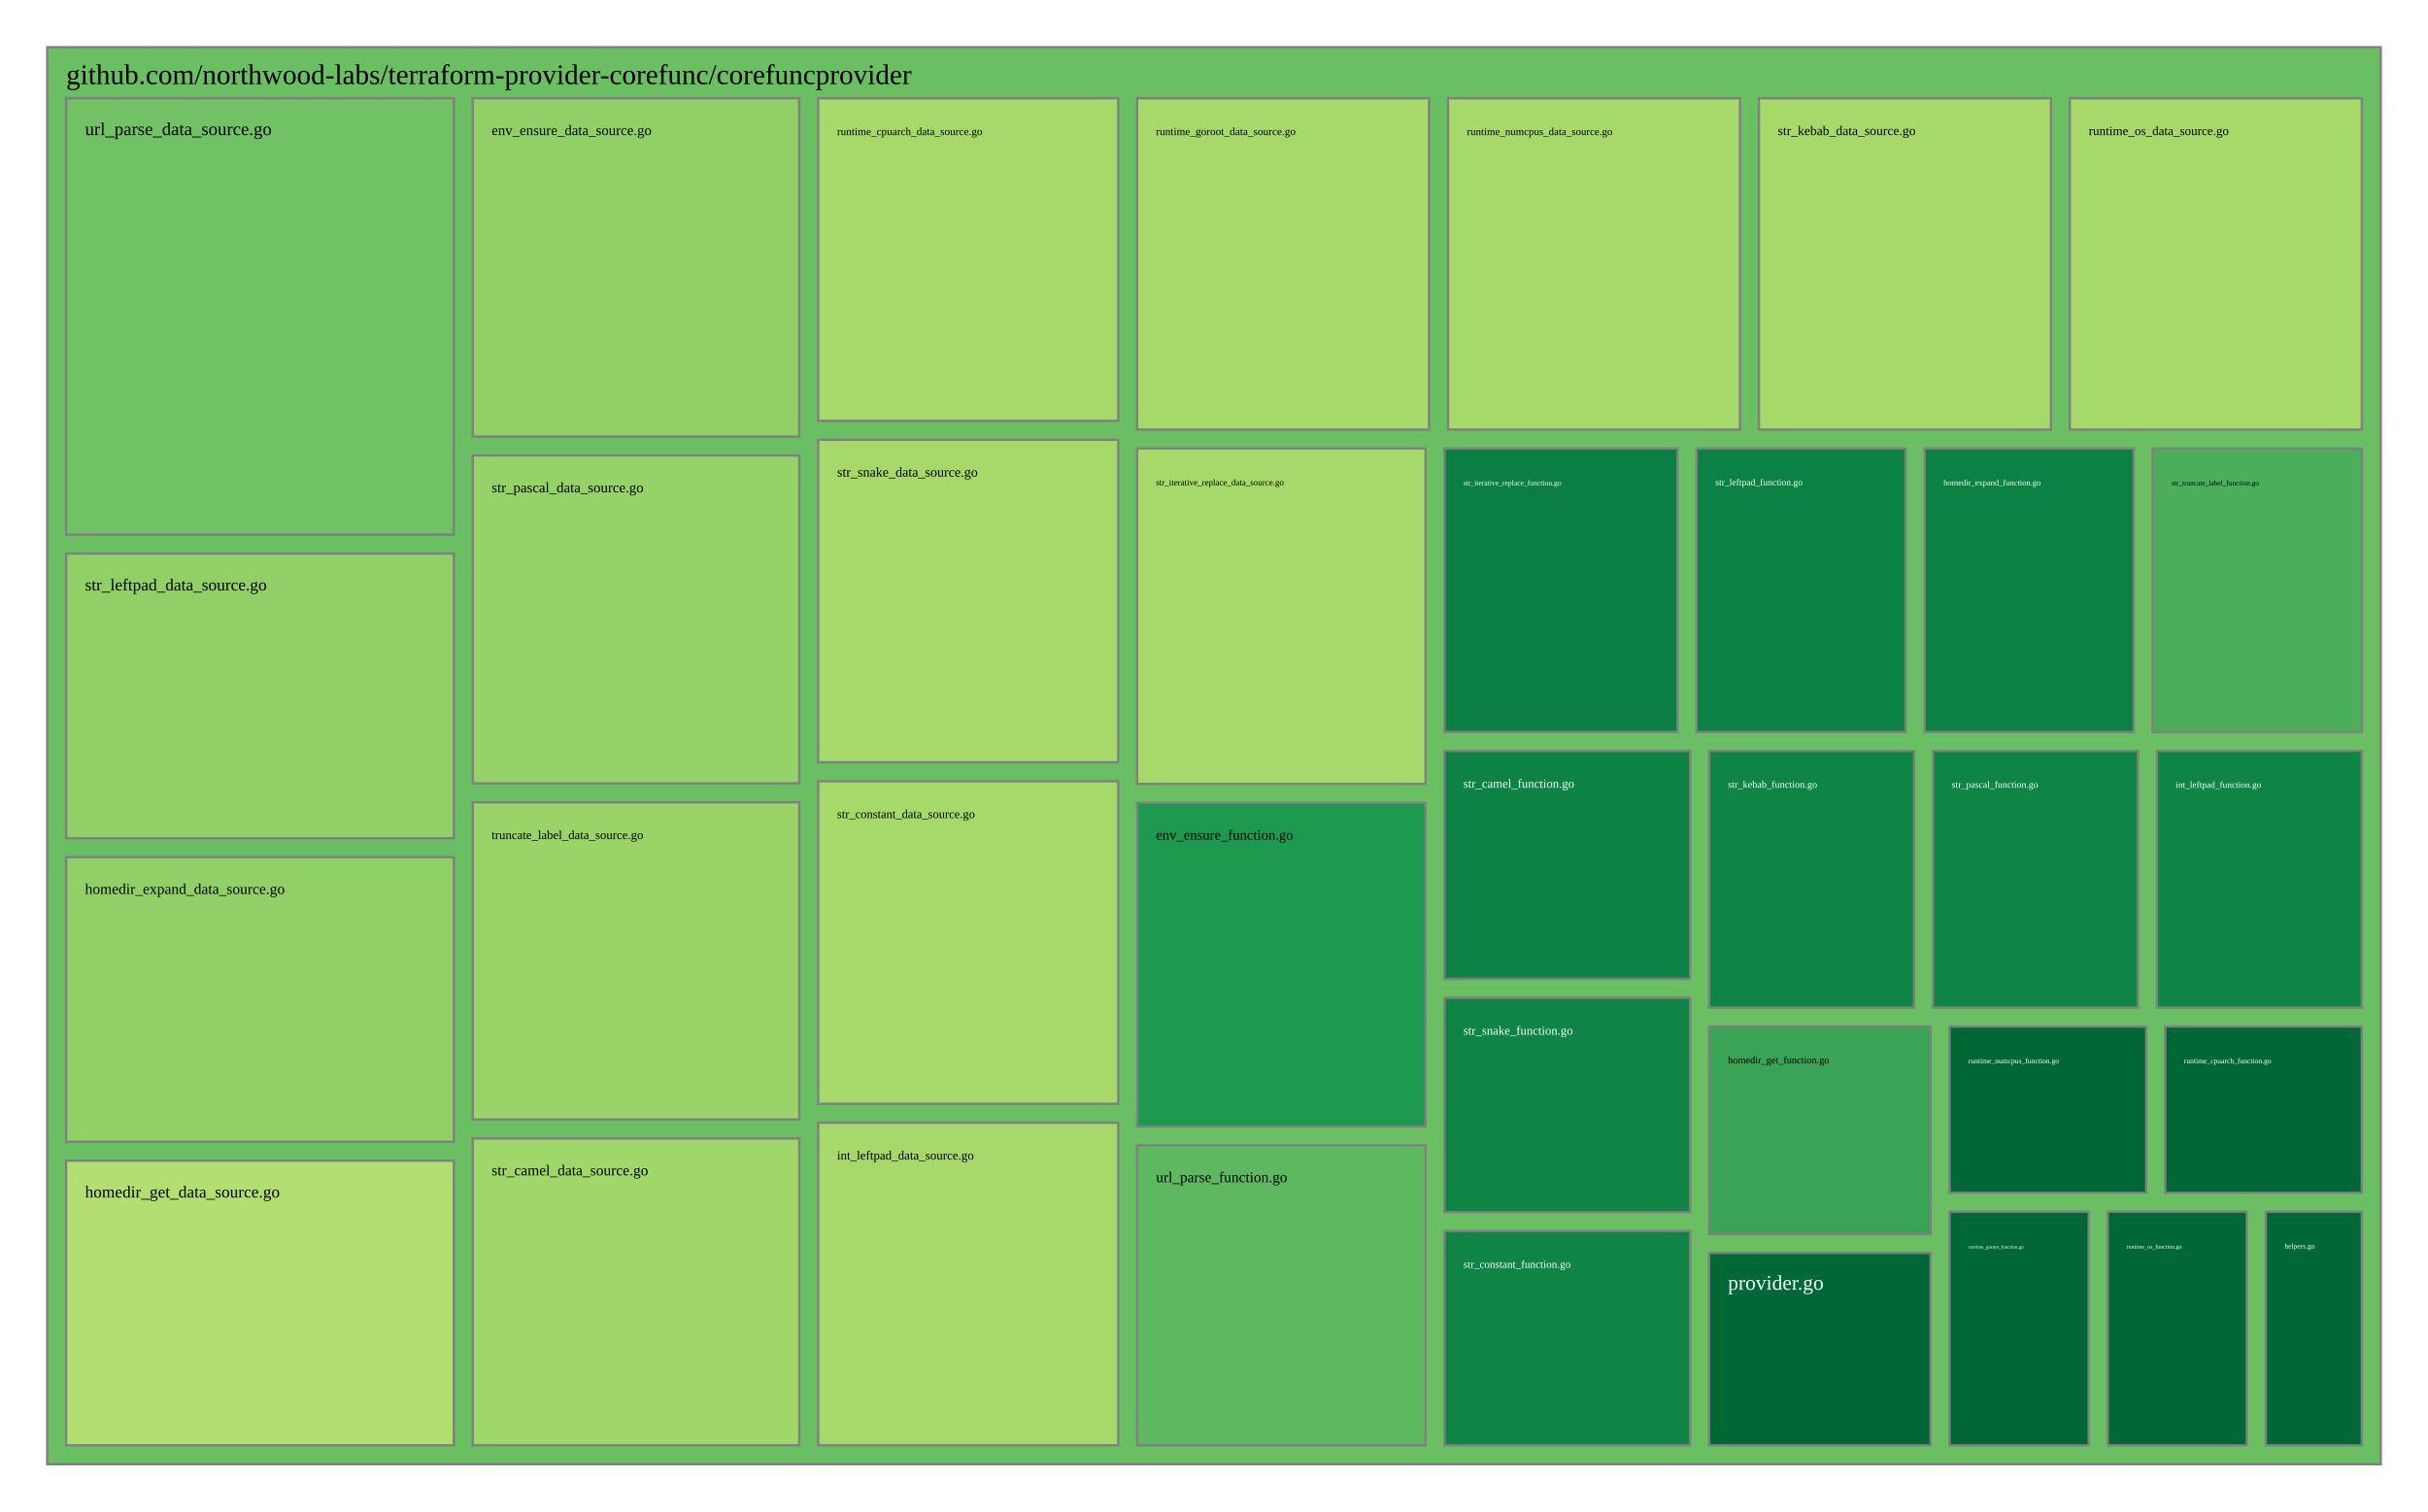
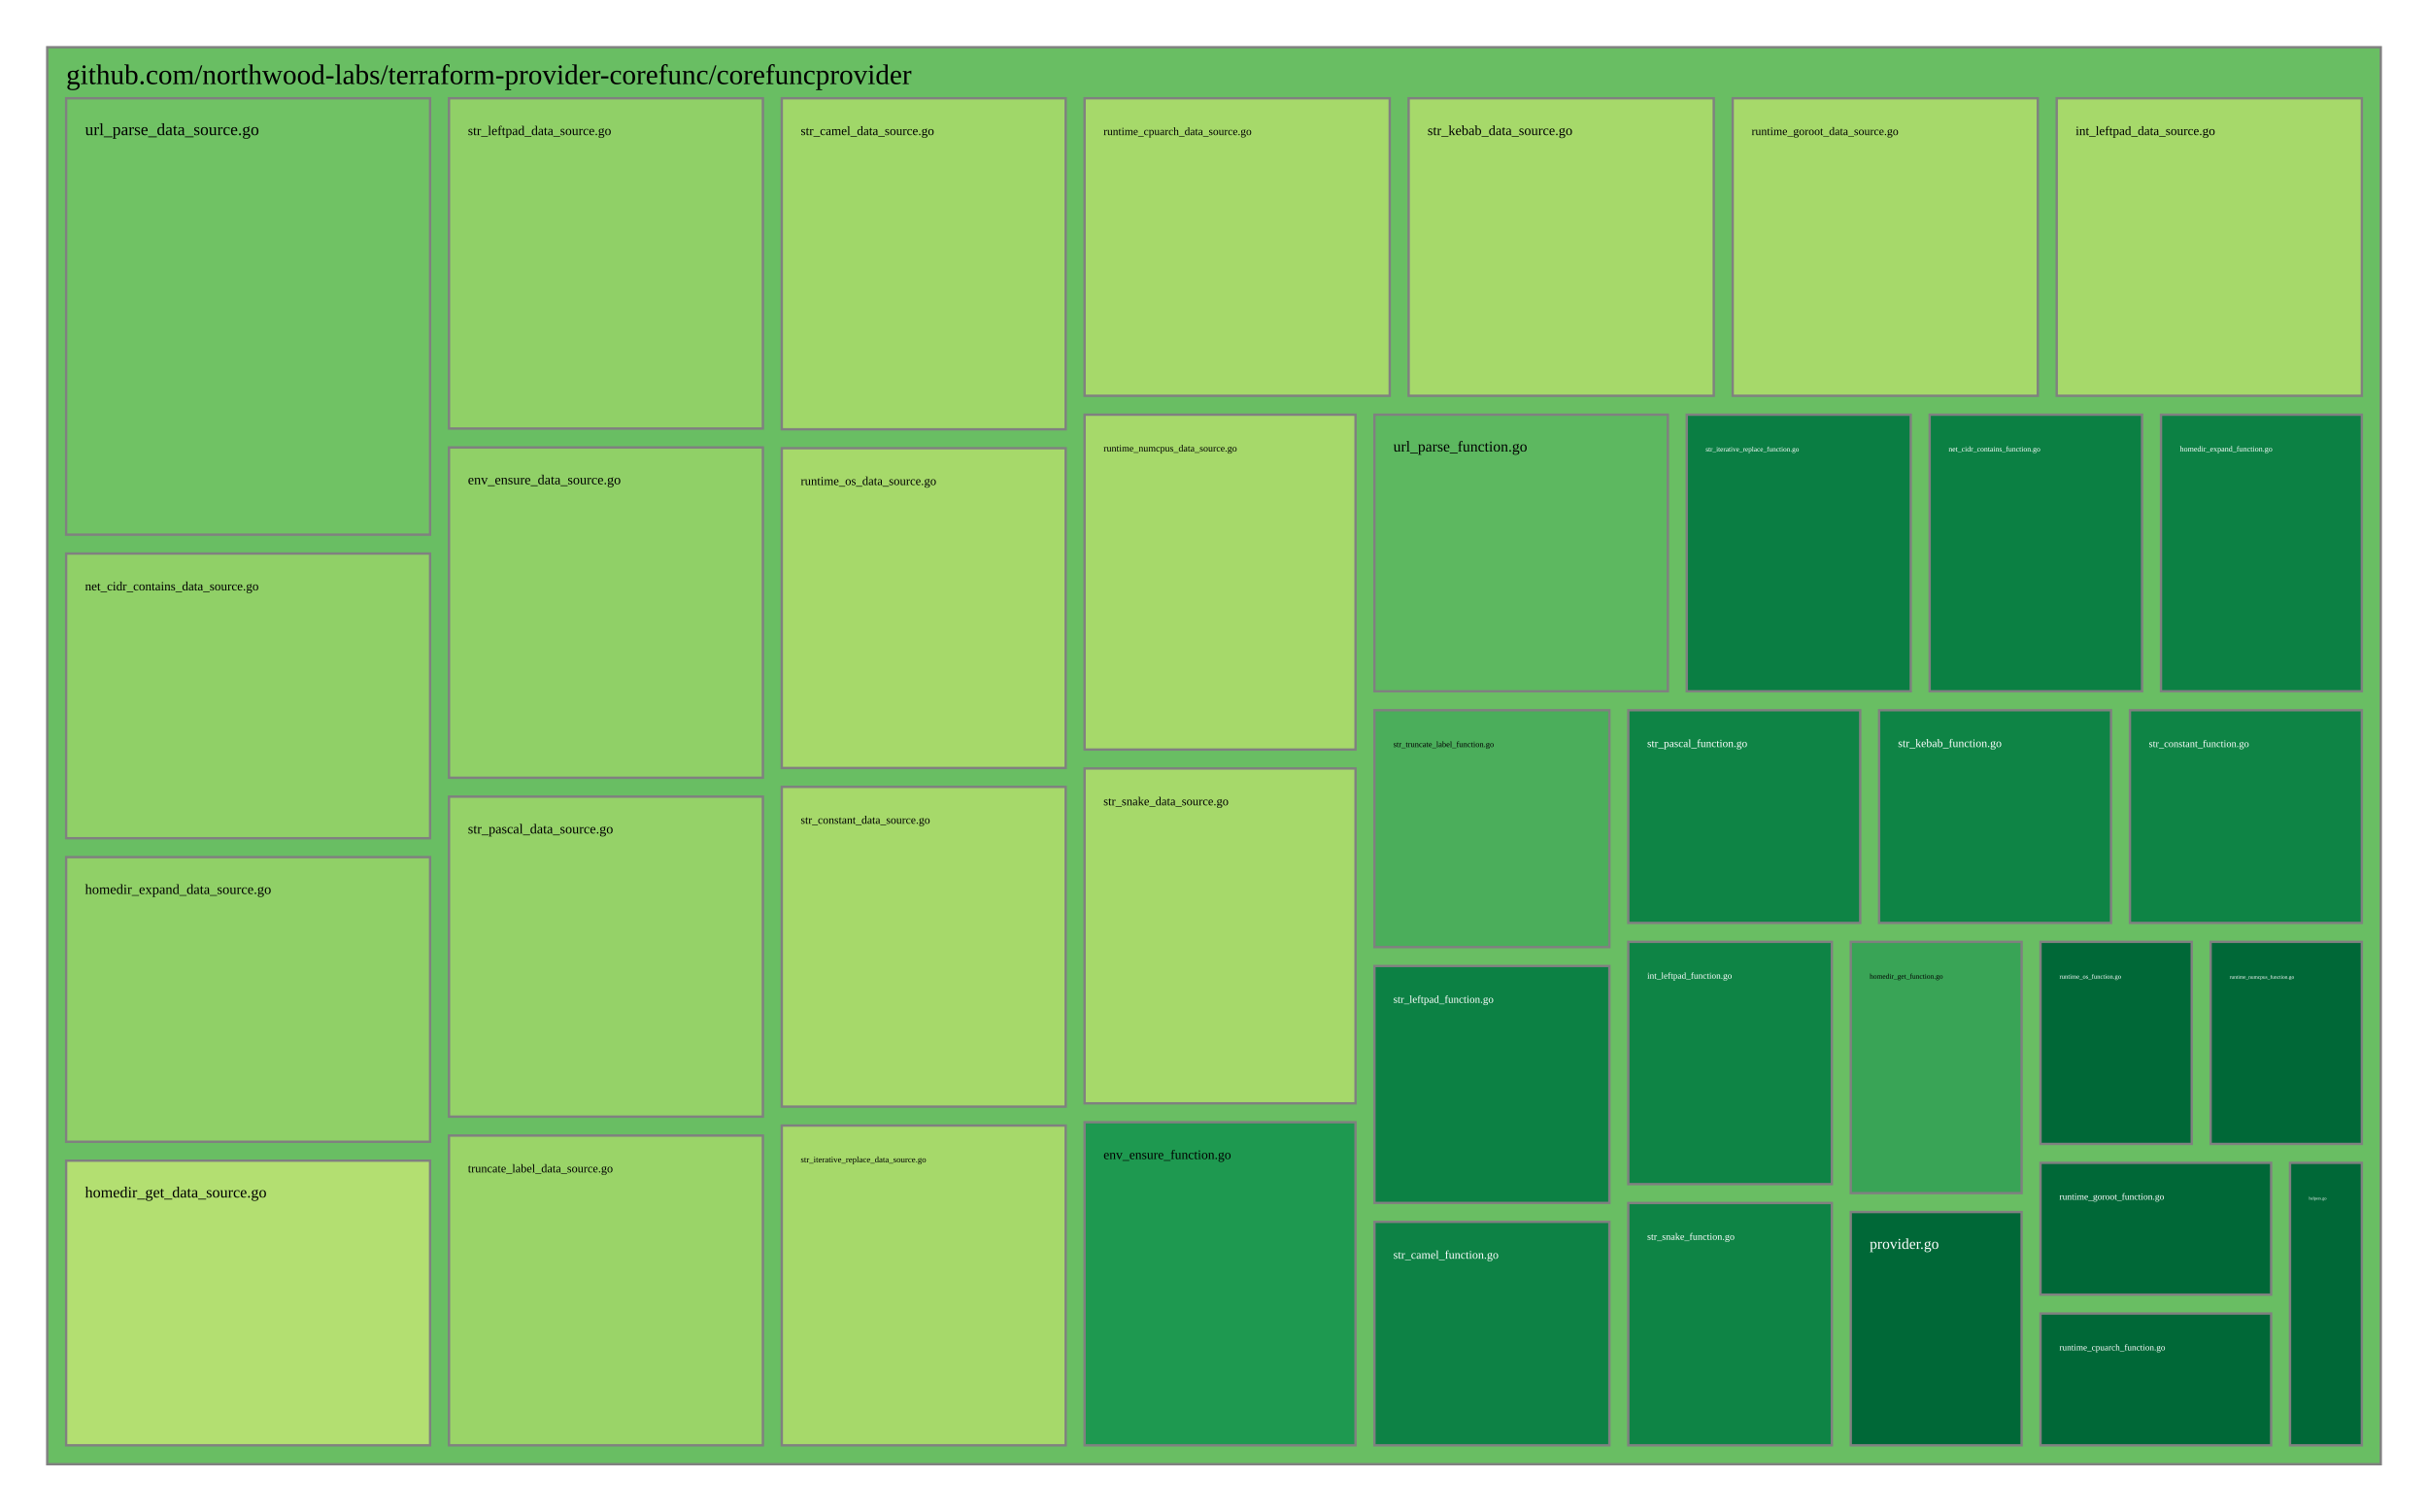
<svg xmlns="http://www.w3.org/2000/svg" viewBox="0 0 1028 640" style="background: white none repeat scroll 0% 0%;">
  <g>
-     <rect x="20" y="20" width="988" height="600" style="fill: rgb(106, 191, 99);opacity:1;fill-opacity:1.00;stroke:rgb(128,128,128);stroke-width:1px;stroke-opacity:1.00;" />
+     <rect x="20" y="20" width="988" height="600" style="fill: rgb(105, 190, 99);opacity:1;fill-opacity:1.00;stroke:rgb(128,128,128);stroke-width:1px;stroke-opacity:1.00;" />
    <text data-notex="1" text-anchor="start" transform="translate(28,35.6) scale(1)" style="font-family: Open Sans, verdana, arial, sans-serif !important; font-size: 12px; fill: rgb(0, 0, 0); fill-opacity: 1.00; white-space: pre;" data-math="N">github.com/northwood-labs/terraform-provider-corefunc/corefuncprovider</text>
  </g>
  <g>
-     <rect x="200.147" y="41.6" width="138.269" height="143.274" style="fill: rgb(144, 208, 103);opacity:1;fill-opacity:1.00;stroke:rgb(128,128,128);stroke-width:1px;stroke-opacity:1.00;" />
-     <text data-notex="1" text-anchor="start" transform="translate(208.147,57.2) scale(0.509453)" style="font-family: Open Sans, verdana, arial, sans-serif !important; font-size: 12px; fill: rgb(0, 0, 0); fill-opacity: 1.00; white-space: pre;" data-math="N">env_ensure_data_source.go</text>
+     <rect x="190.097" y="189.462" width="132.908" height="139.862" style="fill: rgb(144, 208, 103);opacity:1;fill-opacity:1.00;stroke:rgb(128,128,128);stroke-width:1px;stroke-opacity:1.00;" />
+     <text data-notex="1" text-anchor="start" transform="translate(198.0973,205.0617) scale(0.487117)" style="font-family: Open Sans, verdana, arial, sans-serif !important; font-size: 12px; fill: rgb(0, 0, 0); fill-opacity: 1.00; white-space: pre;" data-math="N">env_ensure_data_source.go</text>
  </g>
  <g>
-     <rect x="481.433" y="339.94" width="122.129" height="137.031" style="fill: rgb(30, 153, 80);opacity:1;fill-opacity:1.00;stroke:rgb(128,128,128);stroke-width:1px;stroke-opacity:1.00;" />
-     <text data-notex="1" text-anchor="start" transform="translate(489.4328,355.5399) scale(0.502503)" style="font-family: Open Sans, verdana, arial, sans-serif !important; font-size: 12px; fill: rgb(0, 0, 0); fill-opacity: 1.00; white-space: pre;" data-math="N">env_ensure_function.go</text>
+     <rect x="459.2" y="475.193" width="114.722" height="136.807" style="fill: rgb(30, 153, 80);opacity:1;fill-opacity:1.00;stroke:rgb(128,128,128);stroke-width:1px;stroke-opacity:1.00;" />
+     <text data-notex="1" text-anchor="start" transform="translate(467.2,490.793) scale(0.467432)" style="font-family: Open Sans, verdana, arial, sans-serif !important; font-size: 12px; fill: rgb(0, 0, 0); fill-opacity: 1.00; white-space: pre;" data-math="N">env_ensure_function.go</text>
  </g>
  <g>
-     <rect x="959.312" y="513.068" width="40.688" height="98.932" style="fill: rgb(0, 104, 55);opacity:1;fill-opacity:1.00;stroke:rgb(128,128,128);stroke-width:1px;stroke-opacity:1.00;" />
-     <text data-notex="1" text-anchor="start" transform="translate(967.3123,528.6681) scale(0.257163)" style="font-family: Open Sans, verdana, arial, sans-serif !important; font-size: 12px; fill: rgb(255, 255, 255); fill-opacity: 1.00; white-space: pre;" data-math="N">helpers.go</text>
+     <rect x="969.583" y="492.39" width="30.417" height="119.61" style="fill: rgb(0, 104, 55);opacity:1;fill-opacity:1.00;stroke:rgb(128,128,128);stroke-width:1px;stroke-opacity:1.00;" />
+     <text data-notex="1" text-anchor="start" transform="translate(977.5834,507.9903) scale(0.150173)" style="font-family: Open Sans, verdana, arial, sans-serif !important; font-size: 12px; fill: rgb(255, 255, 255); fill-opacity: 1.00; white-space: pre;" data-math="N">helpers.go</text>
  </g>
  <g>
-     <rect x="28" y="362.933" width="164.147" height="120.533" style="fill: rgb(144, 208, 103);opacity:1;fill-opacity:1.00;stroke:rgb(128,128,128);stroke-width:1px;stroke-opacity:1.00;" />
-     <text data-notex="1" text-anchor="start" transform="translate(36,378.5333) scale(0.532137)" style="font-family: Open Sans, verdana, arial, sans-serif !important; font-size: 12px; fill: rgb(0, 0, 0); fill-opacity: 1.00; white-space: pre;" data-math="N">homedir_expand_data_source.go</text>
+     <rect x="28" y="362.933" width="154.097" height="120.533" style="fill: rgb(144, 208, 103);opacity:1;fill-opacity:1.00;stroke:rgb(128,128,128);stroke-width:1px;stroke-opacity:1.00;" />
+     <text data-notex="1" text-anchor="start" transform="translate(36,378.5333) scale(0.496039)" style="font-family: Open Sans, verdana, arial, sans-serif !important; font-size: 12px; fill: rgb(0, 0, 0); fill-opacity: 1.00; white-space: pre;" data-math="N">homedir_expand_data_source.go</text>
  </g>
  <g>
-     <rect x="814.863" y="189.908" width="88.568" height="120.043" style="fill: rgb(12, 129, 68);opacity:1;fill-opacity:1.00;stroke:rgb(128,128,128);stroke-width:1px;stroke-opacity:1.00;" />
-     <text data-notex="1" text-anchor="start" transform="translate(822.8633,205.5077) scale(0.290739)" style="font-family: Open Sans, verdana, arial, sans-serif !important; font-size: 12px; fill: rgb(255, 255, 255); fill-opacity: 1.00; white-space: pre;" data-math="N">homedir_expand_function.go</text>
+     <rect x="914.948" y="175.592" width="85.052" height="117.125" style="fill: rgb(12, 129, 68);opacity:1;fill-opacity:1.00;stroke:rgb(128,128,128);stroke-width:1px;stroke-opacity:1.00;" />
+     <text data-notex="1" text-anchor="start" transform="translate(922.9484,191.1923) scale(0.276649)" style="font-family: Open Sans, verdana, arial, sans-serif !important; font-size: 12px; fill: rgb(255, 255, 255); fill-opacity: 1.00; white-space: pre;" data-math="N">homedir_expand_function.go</text>
  </g>
  <g>
-     <rect x="28" y="491.467" width="164.147" height="120.533" style="fill: rgb(179, 223, 113);opacity:1;fill-opacity:1.00;stroke:rgb(128,128,128);stroke-width:1px;stroke-opacity:1.00;" />
-     <text data-notex="1" text-anchor="start" transform="translate(36,507.0667) scale(0.593537)" style="font-family: Open Sans, verdana, arial, sans-serif !important; font-size: 12px; fill: rgb(0, 0, 0); fill-opacity: 1.00; white-space: pre;" data-math="N">homedir_get_data_source.go</text>
+     <rect x="28" y="491.467" width="154.097" height="120.533" style="fill: rgb(179, 223, 113);opacity:1;fill-opacity:1.00;stroke:rgb(128,128,128);stroke-width:1px;stroke-opacity:1.00;" />
+     <text data-notex="1" text-anchor="start" transform="translate(36,507.0667) scale(0.553274)" style="font-family: Open Sans, verdana, arial, sans-serif !important; font-size: 12px; fill: rgb(0, 0, 0); fill-opacity: 1.00; white-space: pre;" data-math="N">homedir_get_data_source.go</text>
  </g>
  <g>
-     <rect x="723.598" y="434.651" width="93.823" height="87.87" style="fill: rgb(57, 164, 86);opacity:1;fill-opacity:1.00;stroke:rgb(128,128,128);stroke-width:1px;stroke-opacity:1.00;" />
-     <text data-notex="1" text-anchor="start" transform="translate(731.5985,450.2514) scale(0.352458)" style="font-family: Open Sans, verdana, arial, sans-serif !important; font-size: 12px; fill: rgb(0, 0, 0); fill-opacity: 1.00; white-space: pre;" data-math="N">homedir_get_function.go</text>
+     <rect x="783.595" y="398.81" width="72.342" height="106.409" style="fill: rgb(57, 164, 86);opacity:1;fill-opacity:1.00;stroke:rgb(128,128,128);stroke-width:1px;stroke-opacity:1.00;" />
+     <text data-notex="1" text-anchor="start" transform="translate(791.5954,414.4098) scale(0.255174)" style="font-family: Open Sans, verdana, arial, sans-serif !important; font-size: 12px; fill: rgb(0, 0, 0); fill-opacity: 1.00; white-space: pre;" data-math="N">homedir_get_function.go</text>
  </g>
  <g>
-     <rect x="346.416" y="475.4" width="127.017" height="136.6" style="fill: rgb(166, 217, 106);opacity:1;fill-opacity:1.00;stroke:rgb(128,128,128);stroke-width:1px;stroke-opacity:1.00;" />
-     <text data-notex="1" text-anchor="start" transform="translate(354.4156,491) scale(0.444781)" style="font-family: Open Sans, verdana, arial, sans-serif !important; font-size: 12px; fill: rgb(0, 0, 0); fill-opacity: 1.00; white-space: pre;" data-math="N">int_leftpad_data_source.go</text>
+     <rect x="870.8" y="41.6" width="129.2" height="125.992" style="fill: rgb(166, 217, 106);opacity:1;fill-opacity:1.00;stroke:rgb(128,128,128);stroke-width:1px;stroke-opacity:1.00;" />
+     <text data-notex="1" text-anchor="start" transform="translate(878.8,57.2) scale(0.453526)" style="font-family: Open Sans, verdana, arial, sans-serif !important; font-size: 12px; fill: rgb(0, 0, 0); fill-opacity: 1.00; white-space: pre;" data-math="N">int_leftpad_data_source.go</text>
  </g>
  <g>
-     <rect x="913.199" y="317.95" width="86.801" height="108.701" style="fill: rgb(14, 132, 69);opacity:1;fill-opacity:1.00;stroke:rgb(128,128,128);stroke-width:1px;stroke-opacity:1.00;" />
-     <text data-notex="1" text-anchor="start" transform="translate(921.1995,333.5504) scale(0.320654)" style="font-family: Open Sans, verdana, arial, sans-serif !important; font-size: 12px; fill: rgb(255, 255, 255); fill-opacity: 1.00; white-space: pre;" data-math="N">int_leftpad_function.go</text>
+     <rect x="689.401" y="398.81" width="86.195" height="102.595" style="fill: rgb(14, 132, 69);opacity:1;fill-opacity:1.00;stroke:rgb(128,128,128);stroke-width:1px;stroke-opacity:1.00;" />
+     <text data-notex="1" text-anchor="start" transform="translate(697.4008,414.4098) scale(0.31791)" style="font-family: Open Sans, verdana, arial, sans-serif !important; font-size: 12px; fill: rgb(255, 255, 255); fill-opacity: 1.00; white-space: pre;" data-math="N">int_leftpad_function.go</text>
  </g>
  <g>
-     <rect x="723.598" y="530.521" width="93.823" height="81.479" style="fill: rgb(0, 104, 55);opacity:1;fill-opacity:1.00;stroke:rgb(128,128,128);stroke-width:1px;stroke-opacity:1.00;" />
-     <text data-notex="1" text-anchor="start" transform="translate(731.5985,546.1214) scale(0.736958)" style="font-family: Open Sans, verdana, arial, sans-serif !important; font-size: 12px; fill: rgb(255, 255, 255); fill-opacity: 1.00; white-space: pre;" data-math="N">provider.go</text>
+     <rect x="28" y="234.4" width="154.097" height="120.533" style="fill: rgb(144, 208, 103);opacity:1;fill-opacity:1.00;stroke:rgb(128,128,128);stroke-width:1px;stroke-opacity:1.00;" />
+     <text data-notex="1" text-anchor="start" transform="translate(36,250) scale(0.449535)" style="font-family: Open Sans, verdana, arial, sans-serif !important; font-size: 12px; fill: rgb(0, 0, 0); fill-opacity: 1.00; white-space: pre;" data-math="N">net_cidr_contains_data_source.go</text>
  </g>
  <g>
-     <rect x="346.416" y="41.6" width="127.017" height="136.6" style="fill: rgb(166, 217, 106);opacity:1;fill-opacity:1.00;stroke:rgb(128,128,128);stroke-width:1px;stroke-opacity:1.00;" />
-     <text data-notex="1" text-anchor="start" transform="translate(354.4156,57.2) scale(0.385476)" style="font-family: Open Sans, verdana, arial, sans-serif !important; font-size: 12px; fill: rgb(0, 0, 0); fill-opacity: 1.00; white-space: pre;" data-math="N">runtime_cpuarch_data_source.go</text>
+     <rect x="816.999" y="175.592" width="89.949" height="117.125" style="fill: rgb(11, 128, 67);opacity:1;fill-opacity:1.00;stroke:rgb(128,128,128);stroke-width:1px;stroke-opacity:1.00;" />
+     <text data-notex="1" text-anchor="start" transform="translate(824.9993,191.1923) scale(0.265622)" style="font-family: Open Sans, verdana, arial, sans-serif !important; font-size: 12px; fill: rgb(255, 255, 255); fill-opacity: 1.00; white-space: pre;" data-math="N">net_cidr_contains_function.go</text>
  </g>
  <g>
-     <rect x="916.711" y="434.651" width="83.289" height="70.417" style="fill: rgb(0, 104, 55);opacity:1;fill-opacity:1.00;stroke:rgb(128,128,128);stroke-width:1px;stroke-opacity:1.00;" />
-     <text data-notex="1" text-anchor="start" transform="translate(924.7106,450.2514) scale(0.259604)" style="font-family: Open Sans, verdana, arial, sans-serif !important; font-size: 12px; fill: rgb(255, 255, 255); fill-opacity: 1.00; white-space: pre;" data-math="N">runtime_cpuarch_function.go</text>
+     <rect x="783.595" y="513.219" width="72.342" height="98.781" style="fill: rgb(0, 104, 55);opacity:1;fill-opacity:1.00;stroke:rgb(128,128,128);stroke-width:1px;stroke-opacity:1.00;" />
+     <text data-notex="1" text-anchor="start" transform="translate(791.5954,528.8185) scale(0.533545)" style="font-family: Open Sans, verdana, arial, sans-serif !important; font-size: 12px; fill: rgb(255, 255, 255); fill-opacity: 1.00; white-space: pre;" data-math="N">provider.go</text>
  </g>
  <g>
-     <rect x="481.433" y="41.6" width="123.642" height="140.308" style="fill: rgb(166, 217, 106);opacity:1;fill-opacity:1.00;stroke:rgb(128,128,128);stroke-width:1px;stroke-opacity:1.00;" />
-     <text data-notex="1" text-anchor="start" transform="translate(489.4328,57.2) scale(0.386644)" style="font-family: Open Sans, verdana, arial, sans-serif !important; font-size: 12px; fill: rgb(0, 0, 0); fill-opacity: 1.00; white-space: pre;" data-math="N">runtime_goroot_data_source.go</text>
+     <rect x="459.2" y="41.6" width="129.2" height="125.992" style="fill: rgb(166, 217, 106);opacity:1;fill-opacity:1.00;stroke:rgb(128,128,128);stroke-width:1px;stroke-opacity:1.00;" />
+     <text data-notex="1" text-anchor="start" transform="translate(467.2,57.2) scale(0.393056)" style="font-family: Open Sans, verdana, arial, sans-serif !important; font-size: 12px; fill: rgb(0, 0, 0); fill-opacity: 1.00; white-space: pre;" data-math="N">runtime_cpuarch_data_source.go</text>
  </g>
  <g>
-     <rect x="825.421" y="513.068" width="58.946" height="98.932" style="fill: rgb(0, 104, 55);opacity:1;fill-opacity:1.00;stroke:rgb(128,128,128);stroke-width:1px;stroke-opacity:1.00;" />
-     <text data-notex="1" text-anchor="start" transform="translate(833.4212,528.6681) scale(0.172057)" style="font-family: Open Sans, verdana, arial, sans-serif !important; font-size: 12px; fill: rgb(255, 255, 255); fill-opacity: 1.00; white-space: pre;" data-math="N">runtime_goroot_function.go</text>
+     <rect x="863.938" y="556.195" width="97.646" height="55.805" style="fill: rgb(0, 104, 55);opacity:1;fill-opacity:1.00;stroke:rgb(128,128,128);stroke-width:1px;stroke-opacity:1.00;" />
+     <text data-notex="1" text-anchor="start" transform="translate(871.9378,571.7951) scale(0.314991)" style="font-family: Open Sans, verdana, arial, sans-serif !important; font-size: 12px; fill: rgb(255, 255, 255); fill-opacity: 1.00; white-space: pre;" data-math="N">runtime_cpuarch_function.go</text>
  </g>
  <g>
-     <rect x="613.075" y="41.6" width="123.642" height="140.308" style="fill: rgb(166, 217, 106);opacity:1;fill-opacity:1.00;stroke:rgb(128,128,128);stroke-width:1px;stroke-opacity:1.00;" />
-     <text data-notex="1" text-anchor="start" transform="translate(621.0746,57.2) scale(0.373756)" style="font-family: Open Sans, verdana, arial, sans-serif !important; font-size: 12px; fill: rgb(0, 0, 0); fill-opacity: 1.00; white-space: pre;" data-math="N">runtime_numcpus_data_source.go</text>
+     <rect x="733.6" y="41.6" width="129.2" height="125.992" style="fill: rgb(166, 217, 106);opacity:1;fill-opacity:1.00;stroke:rgb(128,128,128);stroke-width:1px;stroke-opacity:1.00;" />
+     <text data-notex="1" text-anchor="start" transform="translate(741.6,57.2) scale(0.406609)" style="font-family: Open Sans, verdana, arial, sans-serif !important; font-size: 12px; fill: rgb(0, 0, 0); fill-opacity: 1.00; white-space: pre;" data-math="N">runtime_goroot_data_source.go</text>
  </g>
  <g>
-     <rect x="825.421" y="434.651" width="83.289" height="70.417" style="fill: rgb(0, 104, 55);opacity:1;fill-opacity:1.00;stroke:rgb(128,128,128);stroke-width:1px;stroke-opacity:1.00;" />
-     <text data-notex="1" text-anchor="start" transform="translate(833.4212,450.2514) scale(0.259604)" style="font-family: Open Sans, verdana, arial, sans-serif !important; font-size: 12px; fill: rgb(255, 255, 255); fill-opacity: 1.00; white-space: pre;" data-math="N">runtime_numcpus_function.go</text>
+     <rect x="863.938" y="492.39" width="97.646" height="55.805" style="fill: rgb(0, 104, 55);opacity:1;fill-opacity:1.00;stroke:rgb(128,128,128);stroke-width:1px;stroke-opacity:1.00;" />
+     <text data-notex="1" text-anchor="start" transform="translate(871.9378,507.9903) scale(0.327106)" style="font-family: Open Sans, verdana, arial, sans-serif !important; font-size: 12px; fill: rgb(255, 255, 255); fill-opacity: 1.00; white-space: pre;" data-math="N">runtime_goroot_function.go</text>
  </g>
  <g>
-     <rect x="876.358" y="41.6" width="123.642" height="140.308" style="fill: rgb(166, 217, 106);opacity:1;fill-opacity:1.00;stroke:rgb(128,128,128);stroke-width:1px;stroke-opacity:1.00;" />
-     <text data-notex="1" text-anchor="start" transform="translate(884.3582,57.2) scale(0.448507)" style="font-family: Open Sans, verdana, arial, sans-serif !important; font-size: 12px; fill: rgb(0, 0, 0); fill-opacity: 1.00; white-space: pre;" data-math="N">runtime_os_data_source.go</text>
+     <rect x="459.2" y="175.592" width="114.722" height="141.8" style="fill: rgb(166, 217, 106);opacity:1;fill-opacity:1.00;stroke:rgb(128,128,128);stroke-width:1px;stroke-opacity:1.00;" />
+     <text data-notex="1" text-anchor="start" transform="translate(467.2,191.1923) scale(0.342783)" style="font-family: Open Sans, verdana, arial, sans-serif !important; font-size: 12px; fill: rgb(0, 0, 0); fill-opacity: 1.00; white-space: pre;" data-math="N">runtime_numcpus_data_source.go</text>
  </g>
  <g>
-     <rect x="892.367" y="513.068" width="58.946" height="98.932" style="fill: rgb(0, 104, 55);opacity:1;fill-opacity:1.00;stroke:rgb(128,128,128);stroke-width:1px;stroke-opacity:1.00;" />
-     <text data-notex="1" text-anchor="start" transform="translate(900.3668,528.6681) scale(0.203341)" style="font-family: Open Sans, verdana, arial, sans-serif !important; font-size: 12px; fill: rgb(255, 255, 255); fill-opacity: 1.00; white-space: pre;" data-math="N">runtime_os_function.go</text>
+     <rect x="935.969" y="398.81" width="64.031" height="85.58" style="fill: rgb(0, 104, 55);opacity:1;fill-opacity:1.00;stroke:rgb(128,128,128);stroke-width:1px;stroke-opacity:1.00;" />
+     <text data-notex="1" text-anchor="start" transform="translate(943.9689,414.4098) scale(0.185305)" style="font-family: Open Sans, verdana, arial, sans-serif !important; font-size: 12px; fill: rgb(255, 255, 255); fill-opacity: 1.00; white-space: pre;" data-math="N">runtime_numcpus_function.go</text>
  </g>
  <g>
-     <rect x="200.147" y="482.074" width="138.269" height="129.926" style="fill: rgb(160, 215, 105);opacity:1;fill-opacity:1.00;stroke:rgb(128,128,128);stroke-width:1px;stroke-opacity:1.00;" />
-     <text data-notex="1" text-anchor="start" transform="translate(208.147,497.6738) scale(0.53068)" style="font-family: Open Sans, verdana, arial, sans-serif !important; font-size: 12px; fill: rgb(0, 0, 0); fill-opacity: 1.00; white-space: pre;" data-math="N">str_camel_data_source.go</text>
+     <rect x="331.005" y="189.785" width="120.195" height="135.405" style="fill: rgb(166, 217, 106);opacity:1;fill-opacity:1.00;stroke:rgb(128,128,128);stroke-width:1px;stroke-opacity:1.00;" />
+     <text data-notex="1" text-anchor="start" transform="translate(339.0054,205.3851) scale(0.434144)" style="font-family: Open Sans, verdana, arial, sans-serif !important; font-size: 12px; fill: rgb(0, 0, 0); fill-opacity: 1.00; white-space: pre;" data-math="N">runtime_os_data_source.go</text>
  </g>
  <g>
-     <rect x="611.562" y="317.95" width="104.037" height="96.556" style="fill: rgb(13, 130, 69);opacity:1;fill-opacity:1.00;stroke:rgb(128,128,128);stroke-width:1px;stroke-opacity:1.00;" />
-     <text data-notex="1" text-anchor="start" transform="translate(619.5615,333.5504) scale(0.436691)" style="font-family: Open Sans, verdana, arial, sans-serif !important; font-size: 12px; fill: rgb(255, 255, 255); fill-opacity: 1.00; white-space: pre;" data-math="N">str_camel_function.go</text>
+     <rect x="863.938" y="398.81" width="64.031" height="85.58" style="fill: rgb(0, 104, 55);opacity:1;fill-opacity:1.00;stroke:rgb(128,128,128);stroke-width:1px;stroke-opacity:1.00;" />
+     <text data-notex="1" text-anchor="start" transform="translate(871.9378,414.4098) scale(0.22742)" style="font-family: Open Sans, verdana, arial, sans-serif !important; font-size: 12px; fill: rgb(255, 255, 255); fill-opacity: 1.00; white-space: pre;" data-math="N">runtime_os_function.go</text>
  </g>
  <g>
-     <rect x="346.416" y="330.8" width="127.017" height="136.6" style="fill: rgb(166, 217, 106);opacity:1;fill-opacity:1.00;stroke:rgb(128,128,128);stroke-width:1px;stroke-opacity:1.00;" />
-     <text data-notex="1" text-anchor="start" transform="translate(354.4156,346.4) scale(0.428307)" style="font-family: Open Sans, verdana, arial, sans-serif !important; font-size: 12px; fill: rgb(0, 0, 0); fill-opacity: 1.00; white-space: pre;" data-math="N">str_constant_data_source.go</text>
+     <rect x="331.005" y="41.6" width="120.195" height="140.185" style="fill: rgb(160, 215, 105);opacity:1;fill-opacity:1.00;stroke:rgb(128,128,128);stroke-width:1px;stroke-opacity:1.00;" />
+     <text data-notex="1" text-anchor="start" transform="translate(339.0054,57.2) scale(0.452233)" style="font-family: Open Sans, verdana, arial, sans-serif !important; font-size: 12px; fill: rgb(0, 0, 0); fill-opacity: 1.00; white-space: pre;" data-math="N">str_camel_data_source.go</text>
  </g>
  <g>
-     <rect x="611.562" y="521.253" width="104.037" height="90.747" style="fill: rgb(14, 132, 69);opacity:1;fill-opacity:1.00;stroke:rgb(128,128,128);stroke-width:1px;stroke-opacity:1.00;" />
-     <text data-notex="1" text-anchor="start" transform="translate(619.5615,536.853) scale(0.382105)" style="font-family: Open Sans, verdana, arial, sans-serif !important; font-size: 12px; fill: rgb(255, 255, 255); fill-opacity: 1.00; white-space: pre;" data-math="N">str_constant_function.go</text>
+     <rect x="581.922" y="517.373" width="99.479" height="94.627" style="fill: rgb(13, 130, 69);opacity:1;fill-opacity:1.00;stroke:rgb(128,128,128);stroke-width:1px;stroke-opacity:1.00;" />
+     <text data-notex="1" text-anchor="start" transform="translate(589.9216,532.9733) scale(0.414084)" style="font-family: Open Sans, verdana, arial, sans-serif !important; font-size: 12px; fill: rgb(255, 255, 255); fill-opacity: 1.00; white-space: pre;" data-math="N">str_camel_function.go</text>
  </g>
  <g>
-     <rect x="481.433" y="189.908" width="122.129" height="142.032" style="fill: rgb(166, 217, 106);opacity:1;fill-opacity:1.00;stroke:rgb(128,128,128);stroke-width:1px;stroke-opacity:1.00;" />
-     <text data-notex="1" text-anchor="start" transform="translate(489.4328,205.5077) scale(0.307085)" style="font-family: Open Sans, verdana, arial, sans-serif !important; font-size: 12px; fill: rgb(0, 0, 0); fill-opacity: 1.00; white-space: pre;" data-math="N">str_iterative_replace_data_source.go</text>
+     <rect x="331.005" y="333.19" width="120.195" height="135.405" style="fill: rgb(166, 217, 106);opacity:1;fill-opacity:1.00;stroke:rgb(128,128,128);stroke-width:1px;stroke-opacity:1.00;" />
+     <text data-notex="1" text-anchor="start" transform="translate(339.0054,348.7901) scale(0.401985)" style="font-family: Open Sans, verdana, arial, sans-serif !important; font-size: 12px; fill: rgb(0, 0, 0); fill-opacity: 1.00; white-space: pre;" data-math="N">str_constant_data_source.go</text>
  </g>
  <g>
-     <rect x="611.562" y="189.908" width="98.733" height="120.043" style="fill: rgb(10, 126, 67);opacity:1;fill-opacity:1.00;stroke:rgb(128,128,128);stroke-width:1px;stroke-opacity:1.00;" />
-     <text data-notex="1" text-anchor="start" transform="translate(619.5615,205.5077) scale(0.261154)" style="font-family: Open Sans, verdana, arial, sans-serif !important; font-size: 12px; fill: rgb(255, 255, 255); fill-opacity: 1.00; white-space: pre;" data-math="N">str_iterative_replace_function.go</text>
+     <rect x="901.8" y="300.717" width="98.2" height="90.093" style="fill: rgb(14, 132, 69);opacity:1;fill-opacity:1.00;stroke:rgb(128,128,128);stroke-width:1px;stroke-opacity:1.00;" />
+     <text data-notex="1" text-anchor="start" transform="translate(909.8003,316.3168) scale(0.35677)" style="font-family: Open Sans, verdana, arial, sans-serif !important; font-size: 12px; fill: rgb(255, 255, 255); fill-opacity: 1.00; white-space: pre;" data-math="N">str_constant_function.go</text>
  </g>
  <g>
-     <rect x="744.716" y="41.6" width="123.642" height="140.308" style="fill: rgb(166, 217, 106);opacity:1;fill-opacity:1.00;stroke:rgb(128,128,128);stroke-width:1px;stroke-opacity:1.00;" />
-     <text data-notex="1" text-anchor="start" transform="translate(752.7164,57.2) scale(0.467195)" style="font-family: Open Sans, verdana, arial, sans-serif !important; font-size: 12px; fill: rgb(0, 0, 0); fill-opacity: 1.00; white-space: pre;" data-math="N">str_kebab_data_source.go</text>
+     <rect x="331.005" y="476.595" width="120.195" height="135.405" style="fill: rgb(166, 217, 106);opacity:1;fill-opacity:1.00;stroke:rgb(128,128,128);stroke-width:1px;stroke-opacity:1.00;" />
+     <text data-notex="1" text-anchor="start" transform="translate(339.0054,492.195) scale(0.301489)" style="font-family: Open Sans, verdana, arial, sans-serif !important; font-size: 12px; fill: rgb(0, 0, 0); fill-opacity: 1.00; white-space: pre;" data-math="N">str_iterative_replace_data_source.go</text>
  </g>
  <g>
-     <rect x="723.598" y="317.95" width="86.801" height="108.701" style="fill: rgb(14, 132, 69);opacity:1;fill-opacity:1.00;stroke:rgb(128,128,128);stroke-width:1px;stroke-opacity:1.00;" />
-     <text data-notex="1" text-anchor="start" transform="translate(731.5985,333.5504) scale(0.351193)" style="font-family: Open Sans, verdana, arial, sans-serif !important; font-size: 12px; fill: rgb(255, 255, 255); fill-opacity: 1.00; white-space: pre;" data-math="N">str_kebab_function.go</text>
+     <rect x="714.153" y="175.592" width="94.847" height="117.125" style="fill: rgb(10, 126, 67);opacity:1;fill-opacity:1.00;stroke:rgb(128,128,128);stroke-width:1px;stroke-opacity:1.00;" />
+     <text data-notex="1" text-anchor="start" transform="translate(722.1528,191.1923) scale(0.248884)" style="font-family: Open Sans, verdana, arial, sans-serif !important; font-size: 12px; fill: rgb(255, 255, 255); fill-opacity: 1.00; white-space: pre;" data-math="N">str_iterative_replace_function.go</text>
  </g>
  <g>
-     <rect x="28" y="234.4" width="164.147" height="120.533" style="fill: rgb(144, 208, 103);opacity:1;fill-opacity:1.00;stroke:rgb(128,128,128);stroke-width:1px;stroke-opacity:1.00;" />
-     <text data-notex="1" text-anchor="start" transform="translate(36,250) scale(0.593537)" style="font-family: Open Sans, verdana, arial, sans-serif !important; font-size: 12px; fill: rgb(0, 0, 0); fill-opacity: 1.00; white-space: pre;" data-math="N">str_leftpad_data_source.go</text>
+     <rect x="596.4" y="41.6" width="129.2" height="125.992" style="fill: rgb(166, 217, 106);opacity:1;fill-opacity:1.00;stroke:rgb(128,128,128);stroke-width:1px;stroke-opacity:1.00;" />
+     <text data-notex="1" text-anchor="start" transform="translate(604.4,57.2) scale(0.491319)" style="font-family: Open Sans, verdana, arial, sans-serif !important; font-size: 12px; fill: rgb(0, 0, 0); fill-opacity: 1.00; white-space: pre;" data-math="N">str_kebab_data_source.go</text>
  </g>
  <g>
-     <rect x="718.295" y="189.908" width="88.568" height="120.043" style="fill: rgb(12, 129, 68);opacity:1;fill-opacity:1.00;stroke:rgb(128,128,128);stroke-width:1px;stroke-opacity:1.00;" />
-     <text data-notex="1" text-anchor="start" transform="translate(726.2949,205.5077) scale(0.328661)" style="font-family: Open Sans, verdana, arial, sans-serif !important; font-size: 12px; fill: rgb(255, 255, 255); fill-opacity: 1.00; white-space: pre;" data-math="N">str_leftpad_function.go</text>
+     <rect x="795.601" y="300.717" width="98.2" height="90.093" style="fill: rgb(14, 132, 69);opacity:1;fill-opacity:1.00;stroke:rgb(128,128,128);stroke-width:1px;stroke-opacity:1.00;" />
+     <text data-notex="1" text-anchor="start" transform="translate(803.6006,316.3168) scale(0.407737)" style="font-family: Open Sans, verdana, arial, sans-serif !important; font-size: 12px; fill: rgb(255, 255, 255); fill-opacity: 1.00; white-space: pre;" data-math="N">str_kebab_function.go</text>
  </g>
  <g>
-     <rect x="200.147" y="192.874" width="138.269" height="138.825" style="fill: rgb(149, 210, 104);opacity:1;fill-opacity:1.00;stroke:rgb(128,128,128);stroke-width:1px;stroke-opacity:1.00;" />
-     <text data-notex="1" text-anchor="start" transform="translate(208.147,208.4738) scale(0.509453)" style="font-family: Open Sans, verdana, arial, sans-serif !important; font-size: 12px; fill: rgb(0, 0, 0); fill-opacity: 1.00; white-space: pre;" data-math="N">str_pascal_data_source.go</text>
+     <rect x="190.097" y="41.6" width="132.908" height="139.862" style="fill: rgb(144, 208, 103);opacity:1;fill-opacity:1.00;stroke:rgb(128,128,128);stroke-width:1px;stroke-opacity:1.00;" />
+     <text data-notex="1" text-anchor="start" transform="translate(198.0973,57.2) scale(0.468382)" style="font-family: Open Sans, verdana, arial, sans-serif !important; font-size: 12px; fill: rgb(0, 0, 0); fill-opacity: 1.00; white-space: pre;" data-math="N">str_leftpad_data_source.go</text>
  </g>
  <g>
-     <rect x="818.399" y="317.95" width="86.801" height="108.701" style="fill: rgb(14, 132, 69);opacity:1;fill-opacity:1.00;stroke:rgb(128,128,128);stroke-width:1px;stroke-opacity:1.00;" />
-     <text data-notex="1" text-anchor="start" transform="translate(826.399,333.5504) scale(0.33523)" style="font-family: Open Sans, verdana, arial, sans-serif !important; font-size: 12px; fill: rgb(255, 255, 255); fill-opacity: 1.00; white-space: pre;" data-math="N">str_pascal_function.go</text>
+     <rect x="581.922" y="409.045" width="99.479" height="100.328" style="fill: rgb(12, 129, 68);opacity:1;fill-opacity:1.00;stroke:rgb(128,128,128);stroke-width:1px;stroke-opacity:1.00;" />
+     <text data-notex="1" text-anchor="start" transform="translate(589.9216,424.645) scale(0.378076)" style="font-family: Open Sans, verdana, arial, sans-serif !important; font-size: 12px; fill: rgb(255, 255, 255); fill-opacity: 1.00; white-space: pre;" data-math="N">str_leftpad_function.go</text>
  </g>
  <g>
-     <rect x="346.416" y="186.2" width="127.017" height="136.6" style="fill: rgb(166, 217, 106);opacity:1;fill-opacity:1.00;stroke:rgb(128,128,128);stroke-width:1px;stroke-opacity:1.00;" />
-     <text data-notex="1" text-anchor="start" transform="translate(354.4156,201.8) scale(0.481846)" style="font-family: Open Sans, verdana, arial, sans-serif !important; font-size: 12px; fill: rgb(0, 0, 0); fill-opacity: 1.00; white-space: pre;" data-math="N">str_snake_data_source.go</text>
+     <rect x="190.097" y="337.323" width="132.908" height="135.513" style="fill: rgb(149, 210, 104);opacity:1;fill-opacity:1.00;stroke:rgb(128,128,128);stroke-width:1px;stroke-opacity:1.00;" />
+     <text data-notex="1" text-anchor="start" transform="translate(198.0973,352.9233) scale(0.487117)" style="font-family: Open Sans, verdana, arial, sans-serif !important; font-size: 12px; fill: rgb(0, 0, 0); fill-opacity: 1.00; white-space: pre;" data-math="N">str_pascal_data_source.go</text>
  </g>
  <g>
-     <rect x="611.562" y="422.506" width="104.037" height="90.747" style="fill: rgb(14, 132, 69);opacity:1;fill-opacity:1.00;stroke:rgb(128,128,128);stroke-width:1px;stroke-opacity:1.00;" />
-     <text data-notex="1" text-anchor="start" transform="translate(619.5615,438.1061) scale(0.436691)" style="font-family: Open Sans, verdana, arial, sans-serif !important; font-size: 12px; fill: rgb(255, 255, 255); fill-opacity: 1.00; white-space: pre;" data-math="N">str_snake_function.go</text>
+     <rect x="689.401" y="300.717" width="98.2" height="90.093" style="fill: rgb(14, 132, 69);opacity:1;fill-opacity:1.00;stroke:rgb(128,128,128);stroke-width:1px;stroke-opacity:1.00;" />
+     <text data-notex="1" text-anchor="start" transform="translate(697.4008,316.3168) scale(0.389203)" style="font-family: Open Sans, verdana, arial, sans-serif !important; font-size: 12px; fill: rgb(255, 255, 255); fill-opacity: 1.00; white-space: pre;" data-math="N">str_pascal_function.go</text>
  </g>
  <g>
-     <rect x="911.432" y="189.908" width="88.568" height="120.043" style="fill: rgb(75, 174, 91);opacity:1;fill-opacity:1.00;stroke:rgb(128,128,128);stroke-width:1px;stroke-opacity:1.00;" />
-     <text data-notex="1" text-anchor="start" transform="translate(919.4316,205.5077) scale(0.251973)" style="font-family: Open Sans, verdana, arial, sans-serif !important; font-size: 12px; fill: rgb(0, 0, 0); fill-opacity: 1.00; white-space: pre;" data-math="N">str_truncate_label_function.go</text>
+     <rect x="459.2" y="325.393" width="114.722" height="141.8" style="fill: rgb(166, 217, 106);opacity:1;fill-opacity:1.00;stroke:rgb(128,128,128);stroke-width:1px;stroke-opacity:1.00;" />
+     <text data-notex="1" text-anchor="start" transform="translate(467.2,340.9926) scale(0.428479)" style="font-family: Open Sans, verdana, arial, sans-serif !important; font-size: 12px; fill: rgb(0, 0, 0); fill-opacity: 1.00; white-space: pre;" data-math="N">str_snake_data_source.go</text>
  </g>
  <g>
-     <rect x="200.147" y="339.698" width="138.269" height="134.375" style="fill: rgb(154, 212, 104);opacity:1;fill-opacity:1.00;stroke:rgb(128,128,128);stroke-width:1px;stroke-opacity:1.00;" />
-     <text data-notex="1" text-anchor="start" transform="translate(208.147,355.2985) scale(0.439183)" style="font-family: Open Sans, verdana, arial, sans-serif !important; font-size: 12px; fill: rgb(0, 0, 0); fill-opacity: 1.00; white-space: pre;" data-math="N">truncate_label_data_source.go</text>
+     <rect x="689.401" y="509.405" width="86.195" height="102.595" style="fill: rgb(14, 132, 69);opacity:1;fill-opacity:1.00;stroke:rgb(128,128,128);stroke-width:1px;stroke-opacity:1.00;" />
+     <text data-notex="1" text-anchor="start" transform="translate(697.4008,525.0049) scale(0.348187)" style="font-family: Open Sans, verdana, arial, sans-serif !important; font-size: 12px; fill: rgb(255, 255, 255); fill-opacity: 1.00; white-space: pre;" data-math="N">str_snake_function.go</text>
  </g>
  <g>
-     <rect x="28" y="41.6" width="164.147" height="184.8" style="fill: rgb(112, 194, 100);opacity:1;fill-opacity:1.00;stroke:rgb(128,128,128);stroke-width:1px;stroke-opacity:1.00;" />
-     <text data-notex="1" text-anchor="start" transform="translate(36,57.2) scale(0.642999)" style="font-family: Open Sans, verdana, arial, sans-serif !important; font-size: 12px; fill: rgb(0, 0, 0); fill-opacity: 1.00; white-space: pre;" data-math="N">url_parse_data_source.go</text>
+     <rect x="581.922" y="300.717" width="99.479" height="100.328" style="fill: rgb(75, 174, 91);opacity:1;fill-opacity:1.00;stroke:rgb(128,128,128);stroke-width:1px;stroke-opacity:1.00;" />
+     <text data-notex="1" text-anchor="start" transform="translate(589.9216,316.3168) scale(0.289858)" style="font-family: Open Sans, verdana, arial, sans-serif !important; font-size: 12px; fill: rgb(0, 0, 0); fill-opacity: 1.00; white-space: pre;" data-math="N">str_truncate_label_function.go</text>
  </g>
  <g>
-     <rect x="481.433" y="484.971" width="122.129" height="127.029" style="fill: rgb(93, 184, 96);opacity:1;fill-opacity:1.00;stroke:rgb(128,128,128);stroke-width:1px;stroke-opacity:1.00;" />
-     <text data-notex="1" text-anchor="start" transform="translate(489.4328,500.571) scale(0.526432)" style="font-family: Open Sans, verdana, arial, sans-serif !important; font-size: 12px; fill: rgb(0, 0, 0); fill-opacity: 1.00; white-space: pre;" data-math="N">url_parse_function.go</text>
+     <rect x="190.097" y="480.836" width="132.908" height="131.164" style="fill: rgb(154, 212, 104);opacity:1;fill-opacity:1.00;stroke:rgb(128,128,128);stroke-width:1px;stroke-opacity:1.00;" />
+     <text data-notex="1" text-anchor="start" transform="translate(198.0973,496.4361) scale(0.419929)" style="font-family: Open Sans, verdana, arial, sans-serif !important; font-size: 12px; fill: rgb(0, 0, 0); fill-opacity: 1.00; white-space: pre;" data-math="N">truncate_label_data_source.go</text>
+   </g>
+   <g>
+     <rect x="28" y="41.6" width="154.097" height="184.8" style="fill: rgb(112, 194, 100);opacity:1;fill-opacity:1.00;stroke:rgb(128,128,128);stroke-width:1px;stroke-opacity:1.00;" />
+     <text data-notex="1" text-anchor="start" transform="translate(36,57.2) scale(0.599381)" style="font-family: Open Sans, verdana, arial, sans-serif !important; font-size: 12px; fill: rgb(0, 0, 0); fill-opacity: 1.00; white-space: pre;" data-math="N">url_parse_data_source.go</text>
+   </g>
+   <g>
+     <rect x="581.922" y="175.592" width="124.231" height="117.125" style="fill: rgb(93, 184, 96);opacity:1;fill-opacity:1.00;stroke:rgb(128,128,128);stroke-width:1px;stroke-opacity:1.00;" />
+     <text data-notex="1" text-anchor="start" transform="translate(589.9216,191.1923) scale(0.536861)" style="font-family: Open Sans, verdana, arial, sans-serif !important; font-size: 12px; fill: rgb(0, 0, 0); fill-opacity: 1.00; white-space: pre;" data-math="N">url_parse_function.go</text>
  </g>
</svg>
